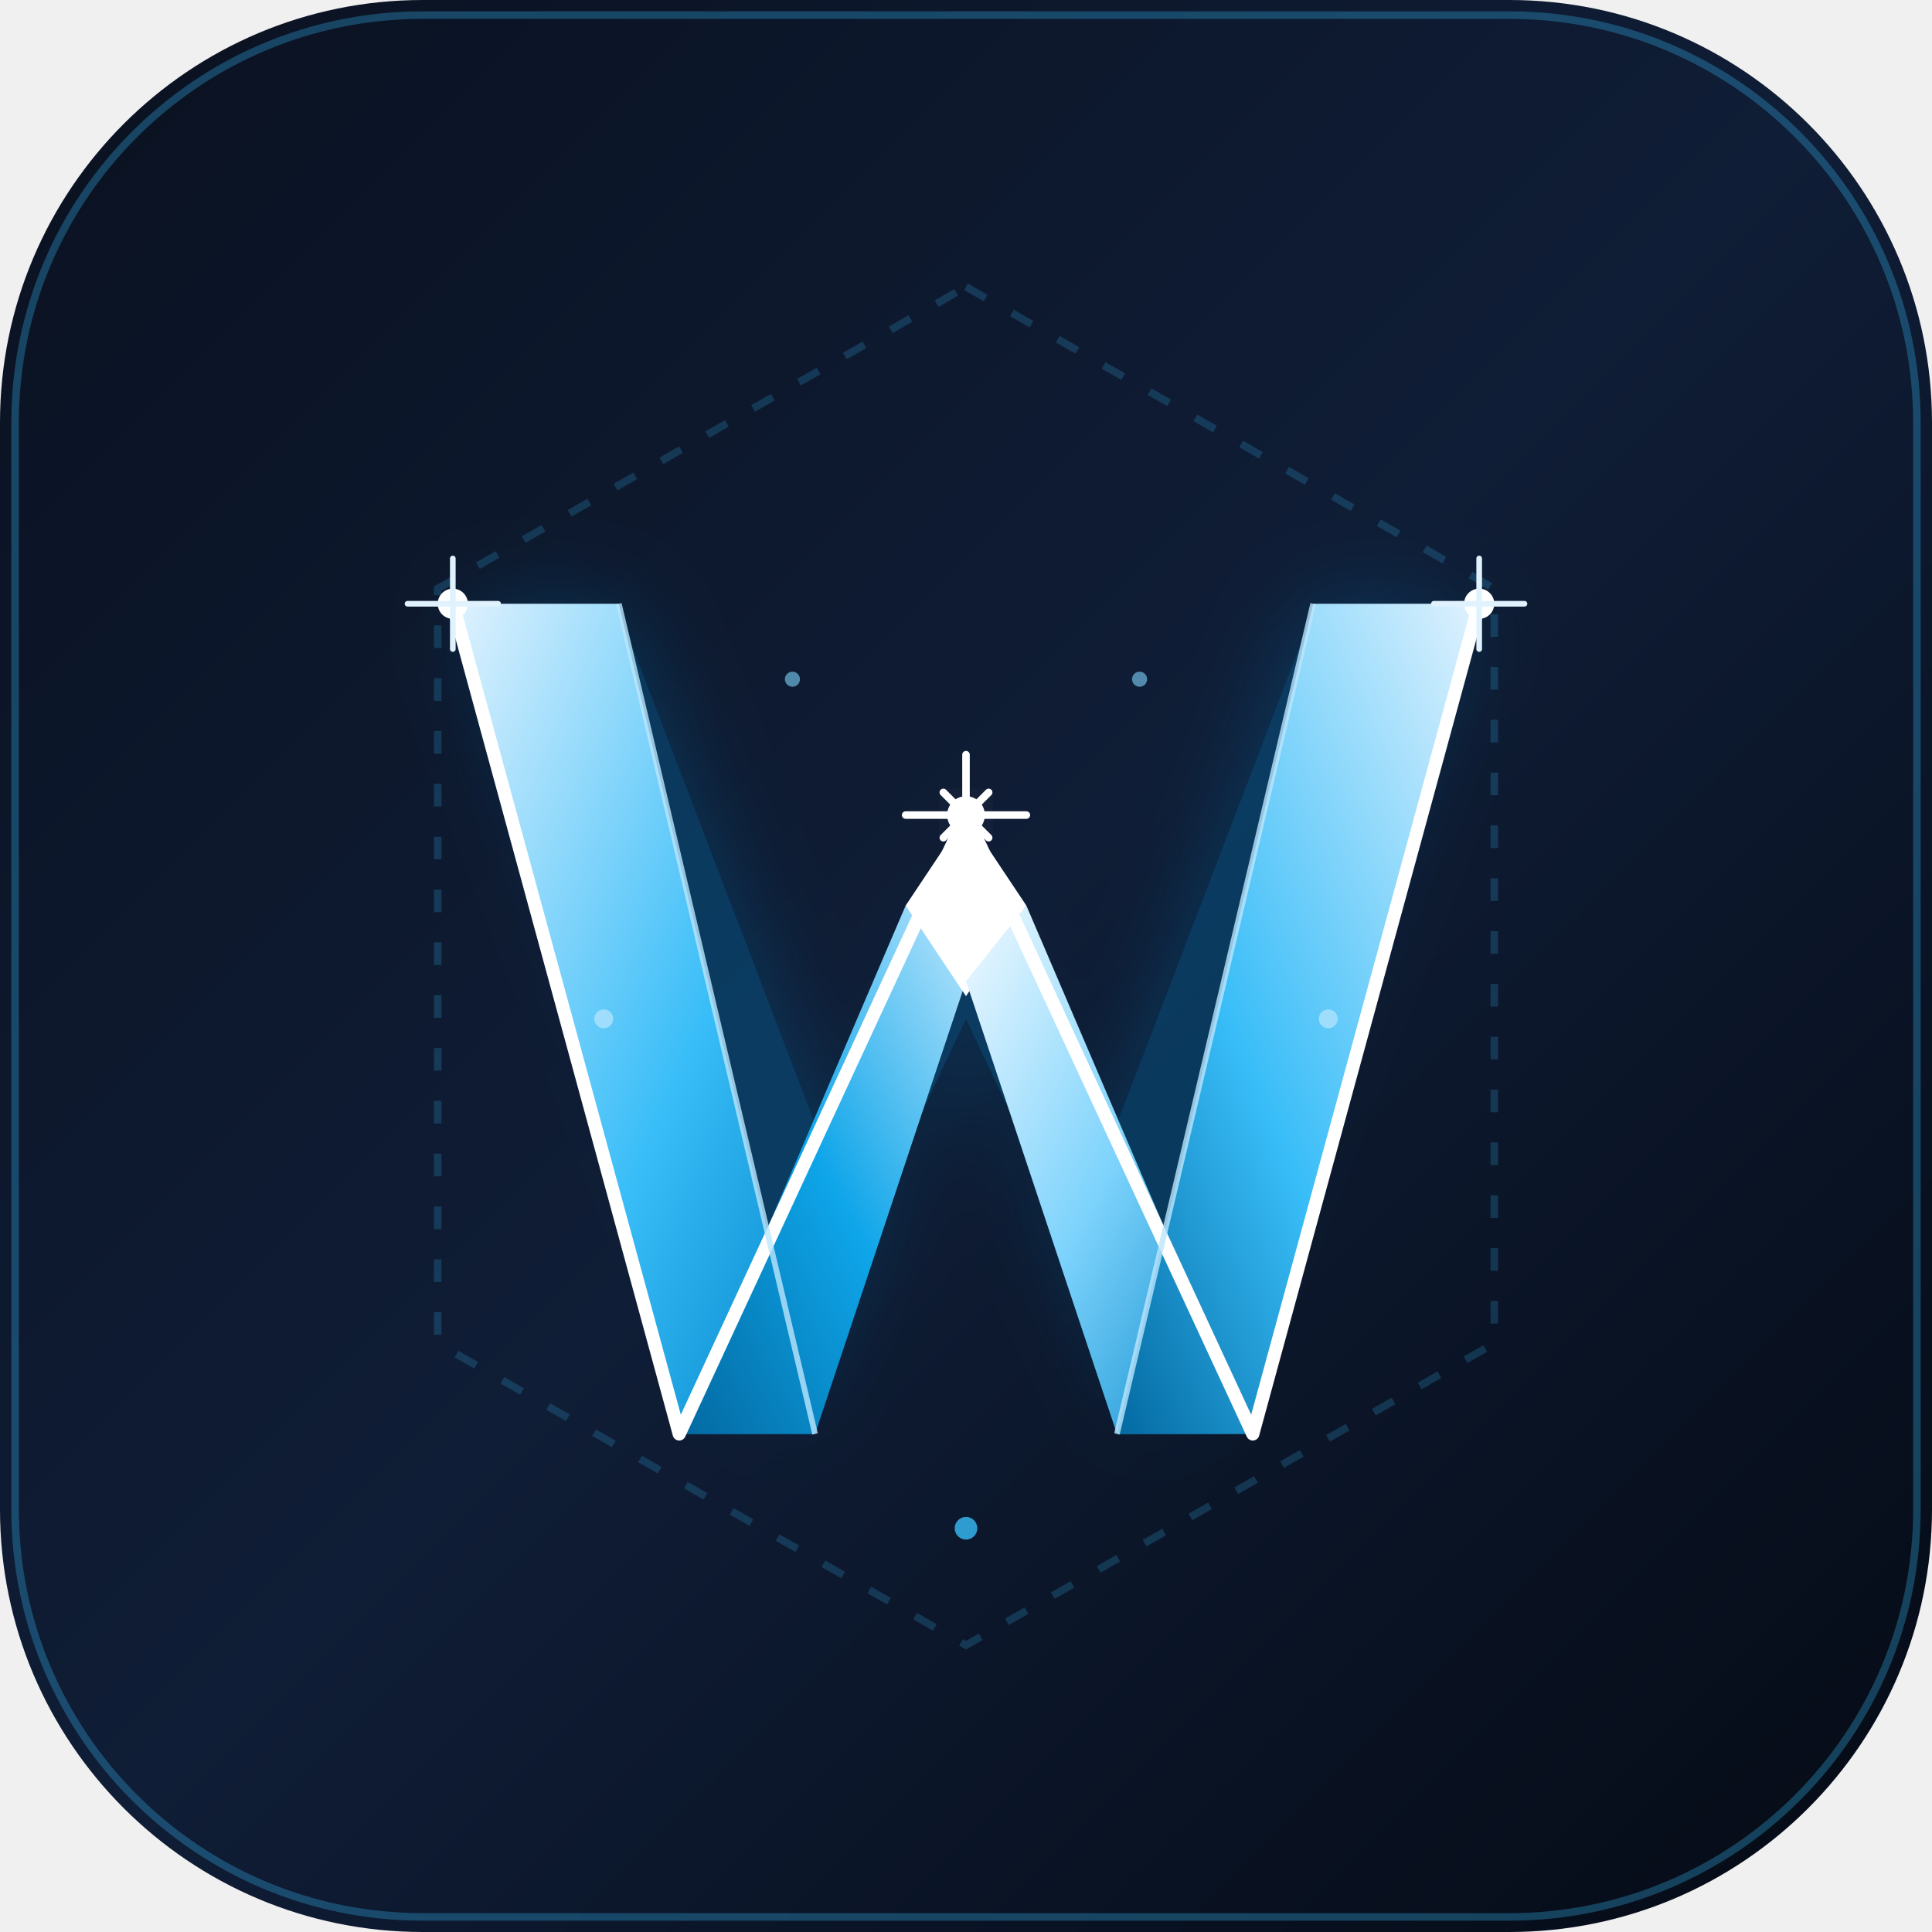
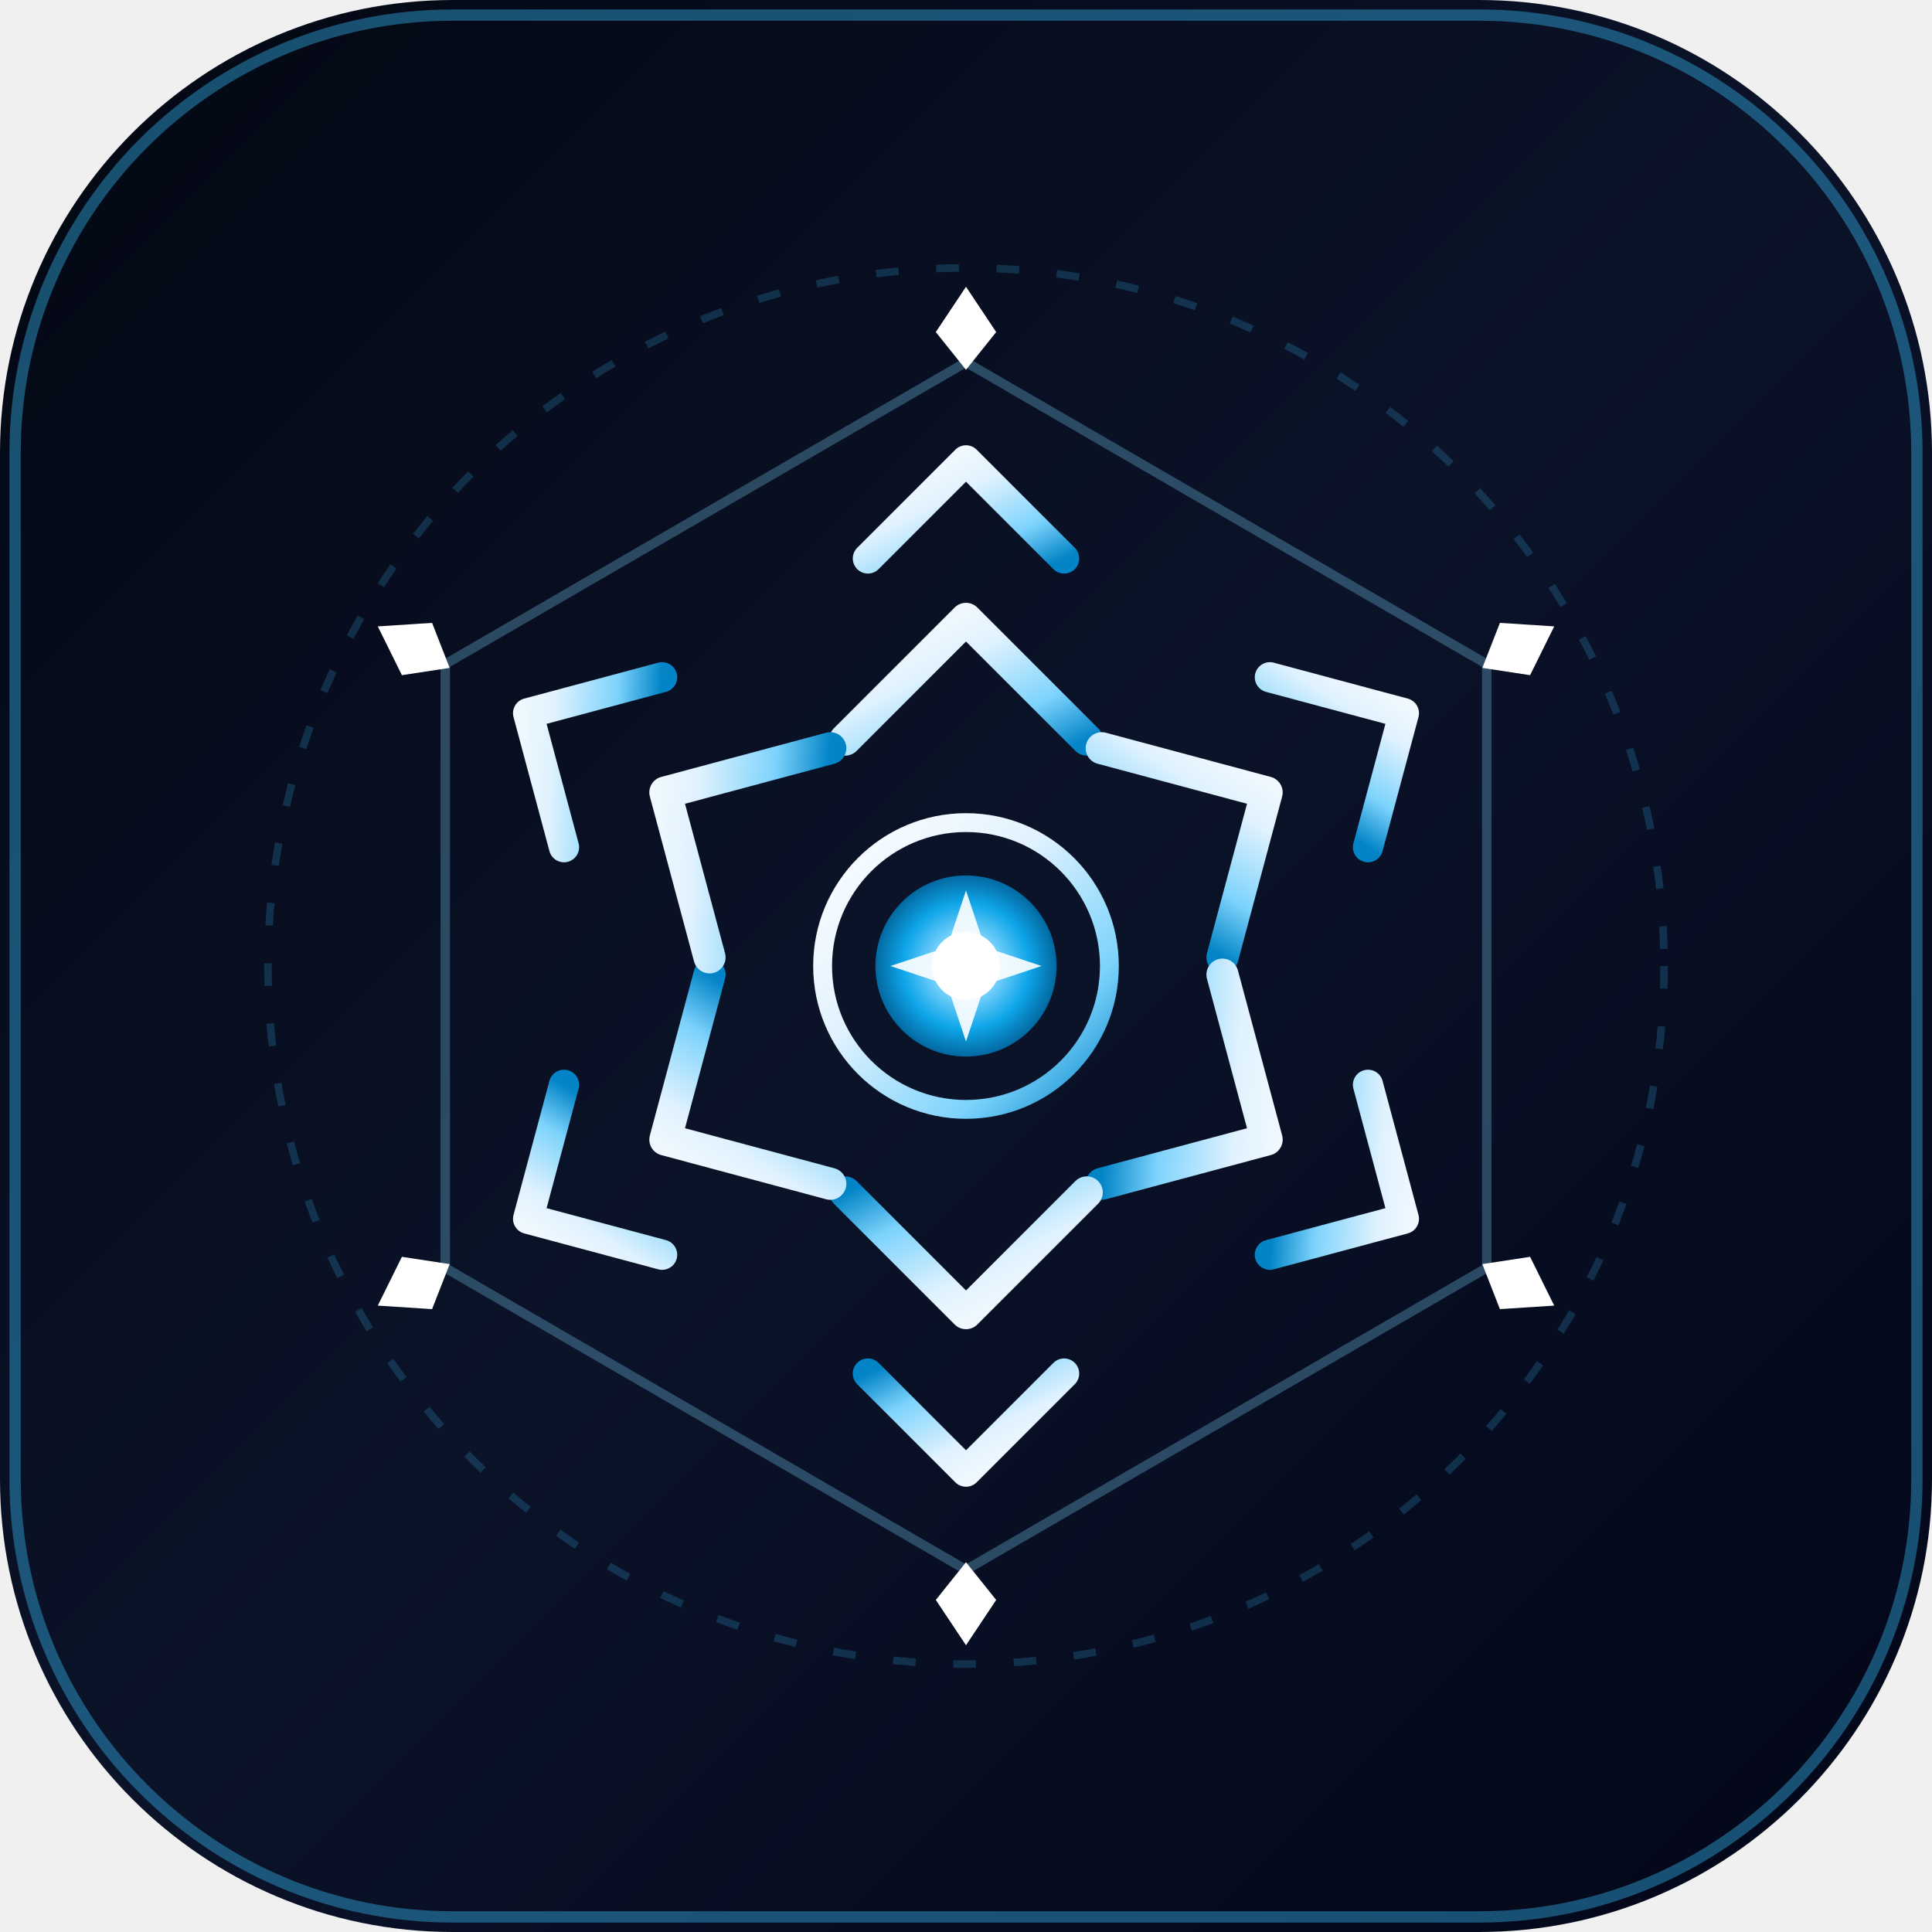
<svg xmlns="http://www.w3.org/2000/svg" viewBox="0 0 512 512" width="512" height="512">
  <defs>
-     <linearGradient id="bg-ice" x1="0%" y1="0%" x2="100%" y2="100%">
-       <stop offset="0%" stop-color="#0a1120" />
-       <stop offset="50%" stop-color="#0f1d36" />
-       <stop offset="100%" stop-color="#050a14" />
+     <linearGradient id="frosty-bg" x1="0%" y1="0%" x2="100%" y2="100%">
+       <stop offset="0%" stop-color="#030712" />
+       <stop offset="50%" stop-color="#0b1329" />
+       <stop offset="100%" stop-color="#020617" />
    </linearGradient>
-     <linearGradient id="facet-left" x1="0%" y1="0%" x2="100%" y2="100%">
-       <stop offset="0%" stop-color="#e0f2fe" />
-       <stop offset="60%" stop-color="#38bdf8" />
+     <linearGradient id="ice-crystal" x1="0%" y1="0%" x2="100%" y2="100%">
+       <stop offset="0%" stop-color="#ffffff" />
+       <stop offset="40%" stop-color="#e0f2fe" />
+       <stop offset="75%" stop-color="#7dd3fc" />
      <stop offset="100%" stop-color="#0284c7" />
    </linearGradient>
-     <linearGradient id="facet-center-left" x1="0%" y1="100%" x2="100%" y2="0%">
-       <stop offset="0%" stop-color="#0369a1" />
-       <stop offset="50%" stop-color="#0ea5e9" />
-       <stop offset="100%" stop-color="#bae6fd" />
-     </linearGradient>
-     <linearGradient id="facet-center-right" x1="0%" y1="0%" x2="100%" y2="100%">
-       <stop offset="0%" stop-color="#f0f9ff" />
-       <stop offset="50%" stop-color="#7dd3fc" />
-       <stop offset="100%" stop-color="#0284c7" />
-     </linearGradient>
-     <linearGradient id="facet-right" x1="100%" y1="0%" x2="0%" y2="100%">
-       <stop offset="0%" stop-color="#e0f2fe" />
-       <stop offset="60%" stop-color="#38bdf8" />
+     <radialGradient id="frost-core" cx="50%" cy="50%" r="50%">
+       <stop offset="0%" stop-color="#ffffff" />
+       <stop offset="35%" stop-color="#7dd3fc" />
+       <stop offset="70%" stop-color="#0ea5e9" />
      <stop offset="100%" stop-color="#0369a1" />
-     </linearGradient>
-     <filter id="ice-glow" x="-20%" y="-20%" width="140%" height="140%">
-       <feGaussianBlur stdDeviation="12" result="blur" />
-       <feComposite in="SourceGraphic" in2="blur" operator="over" />
-     </filter>
+     </radialGradient>
  </defs>
-   <rect width="512" height="512" rx="112" fill="url(#bg-ice)" />
-   <rect width="504" height="504" x="4" y="4" rx="108" fill="none" stroke="#38bdf8" stroke-width="2" stroke-opacity="0.3" />
-   <polygon points="256,76 396,156 396,356 256,436 116,356 116,156" fill="none" stroke="#38bdf8" stroke-width="2" stroke-opacity="0.2" stroke-dasharray="6 8" />
-   <path d="M 124 162 L 206 376 L 256 270 L 306 376 L 388 162 L 348 162 L 286 324 L 256 242 L 226 324 L 164 162 Z" fill="#0284c7" opacity="0.3" filter="url(#ice-glow)" />
-   <polygon points="120,160 164,160 216,380 180,380" fill="url(#facet-left)" />
-   <polygon points="180,380 216,380 256,260 240,240" fill="url(#facet-center-left)" />
-   <polygon points="240,240 256,216 272,240 256,264" fill="#ffffff" />
-   <polygon points="272,240 256,260 296,380 332,380" fill="url(#facet-center-right)" />
-   <polygon points="332,380 296,380 348,160 392,160" fill="url(#facet-right)" />
-   <polyline points="120,160 180,380 256,216 332,380 392,160" fill="none" stroke="#ffffff" stroke-width="3.5" stroke-linecap="round" stroke-linejoin="round" />
-   <line x1="164" y1="160" x2="216" y2="380" stroke="#bae6fd" stroke-width="1.5" stroke-opacity="0.8" />
-   <line x1="348" y1="160" x2="296" y2="380" stroke="#bae6fd" stroke-width="1.5" stroke-opacity="0.8" />
-   <g transform="translate(120, 160)">
-     <circle cx="0" cy="0" r="4" fill="#ffffff" />
-     <path d="M 0 -12 L 0 12 M -12 0 L 12 0" stroke="#e0f2fe" stroke-width="1.5" stroke-linecap="round" />
+   <rect width="512" height="512" rx="120" fill="url(#frosty-bg)" />
+   <rect width="504" height="504" x="4" y="4" rx="116" fill="none" stroke="#38bdf8" stroke-width="3" stroke-opacity="0.4" />
+   <circle cx="256" cy="256" r="185" fill="none" stroke="#38bdf8" stroke-width="2" stroke-opacity="0.2" stroke-dasharray="6 10" />
+   <polygon points="256,96 394,176 394,336 256,416 118,336 118,176" fill="none" stroke="#7dd3fc" stroke-width="2.5" stroke-opacity="0.3" />
+   <g id="snowflake">
+     <g transform="rotate(0 256 256)">
+       <line x1="256" y1="256" x2="256" y2="92" stroke="url(#ice-crystal)" stroke-width="11" stroke-linecap="round" />
+       <path d="M 230 148 L 256 122 L 282 148" fill="none" stroke="url(#ice-crystal)" stroke-width="8" stroke-linecap="round" stroke-linejoin="round" />
+       <path d="M 224 196 L 256 164 L 288 196" fill="none" stroke="url(#ice-crystal)" stroke-width="8.5" stroke-linecap="round" stroke-linejoin="round" />
+       <polygon points="256,76 264,88 256,98 248,88" fill="#ffffff" />
+     </g>
+     <g transform="rotate(60 256 256)">
+       <line x1="256" y1="256" x2="256" y2="92" stroke="url(#ice-crystal)" stroke-width="11" stroke-linecap="round" />
+       <path d="M 230 148 L 256 122 L 282 148" fill="none" stroke="url(#ice-crystal)" stroke-width="8" stroke-linecap="round" stroke-linejoin="round" />
+       <path d="M 224 196 L 256 164 L 288 196" fill="none" stroke="url(#ice-crystal)" stroke-width="8.5" stroke-linecap="round" stroke-linejoin="round" />
+       <polygon points="256,76 264,88 256,98 248,88" fill="#ffffff" />
+     </g>
+     <g transform="rotate(120 256 256)">
+       <line x1="256" y1="256" x2="256" y2="92" stroke="url(#ice-crystal)" stroke-width="11" stroke-linecap="round" />
+       <path d="M 230 148 L 256 122 L 282 148" fill="none" stroke="url(#ice-crystal)" stroke-width="8" stroke-linecap="round" stroke-linejoin="round" />
+       <path d="M 224 196 L 256 164 L 288 196" fill="none" stroke="url(#ice-crystal)" stroke-width="8.5" stroke-linecap="round" stroke-linejoin="round" />
+       <polygon points="256,76 264,88 256,98 248,88" fill="#ffffff" />
+     </g>
+     <g transform="rotate(180 256 256)">
+       <line x1="256" y1="256" x2="256" y2="92" stroke="url(#ice-crystal)" stroke-width="11" stroke-linecap="round" />
+       <path d="M 230 148 L 256 122 L 282 148" fill="none" stroke="url(#ice-crystal)" stroke-width="8" stroke-linecap="round" stroke-linejoin="round" />
+       <path d="M 224 196 L 256 164 L 288 196" fill="none" stroke="url(#ice-crystal)" stroke-width="8.5" stroke-linecap="round" stroke-linejoin="round" />
+       <polygon points="256,76 264,88 256,98 248,88" fill="#ffffff" />
+     </g>
+     <g transform="rotate(240 256 256)">
+       <line x1="256" y1="256" x2="256" y2="92" stroke="url(#ice-crystal)" stroke-width="11" stroke-linecap="round" />
+       <path d="M 230 148 L 256 122 L 282 148" fill="none" stroke="url(#ice-crystal)" stroke-width="8" stroke-linecap="round" stroke-linejoin="round" />
+       <path d="M 224 196 L 256 164 L 288 196" fill="none" stroke="url(#ice-crystal)" stroke-width="8.5" stroke-linecap="round" stroke-linejoin="round" />
+       <polygon points="256,76 264,88 256,98 248,88" fill="#ffffff" />
+     </g>
+     <g transform="rotate(300 256 256)">
+       <line x1="256" y1="256" x2="256" y2="92" stroke="url(#ice-crystal)" stroke-width="11" stroke-linecap="round" />
+       <path d="M 230 148 L 256 122 L 282 148" fill="none" stroke="url(#ice-crystal)" stroke-width="8" stroke-linecap="round" stroke-linejoin="round" />
+       <path d="M 224 196 L 256 164 L 288 196" fill="none" stroke="url(#ice-crystal)" stroke-width="8.5" stroke-linecap="round" stroke-linejoin="round" />
+       <polygon points="256,76 264,88 256,98 248,88" fill="#ffffff" />
+     </g>
+     <circle cx="256" cy="256" r="38" fill="#0b1329" stroke="url(#ice-crystal)" stroke-width="5" />
+     <circle cx="256" cy="256" r="24" fill="url(#frost-core)" />
+     <circle cx="256" cy="256" r="9" fill="#ffffff" />
+     <polygon points="256,236 261,251 276,256 261,261 256,276 251,261 236,256 251,251" fill="#ffffff" opacity="0.9" />
  </g>
-   <g transform="translate(256, 216)">
-     <circle cx="0" cy="0" r="5" fill="#ffffff" filter="url(#ice-glow)" />
-     <path d="M 0 -16 L 0 16 M -16 0 L 16 0 M -6 -6 L 6 6 M -6 6 L 6 -6" stroke="#ffffff" stroke-width="2" stroke-linecap="round" />
-   </g>
-   <g transform="translate(392, 160)">
-     <circle cx="0" cy="0" r="4" fill="#ffffff" />
-     <path d="M 0 -12 L 0 12 M -12 0 L 12 0" stroke="#e0f2fe" stroke-width="1.5" stroke-linecap="round" />
-   </g>
-   <circle cx="160" cy="270" r="2.5" fill="#bae6fd" opacity="0.7" />
-   <circle cx="352" cy="270" r="2.5" fill="#bae6fd" opacity="0.7" />
-   <circle cx="210" cy="180" r="2" fill="#7dd3fc" opacity="0.6" />
-   <circle cx="302" cy="180" r="2" fill="#7dd3fc" opacity="0.6" />
-   <circle cx="256" cy="405" r="3" fill="#38bdf8" opacity="0.8" />
</svg>
